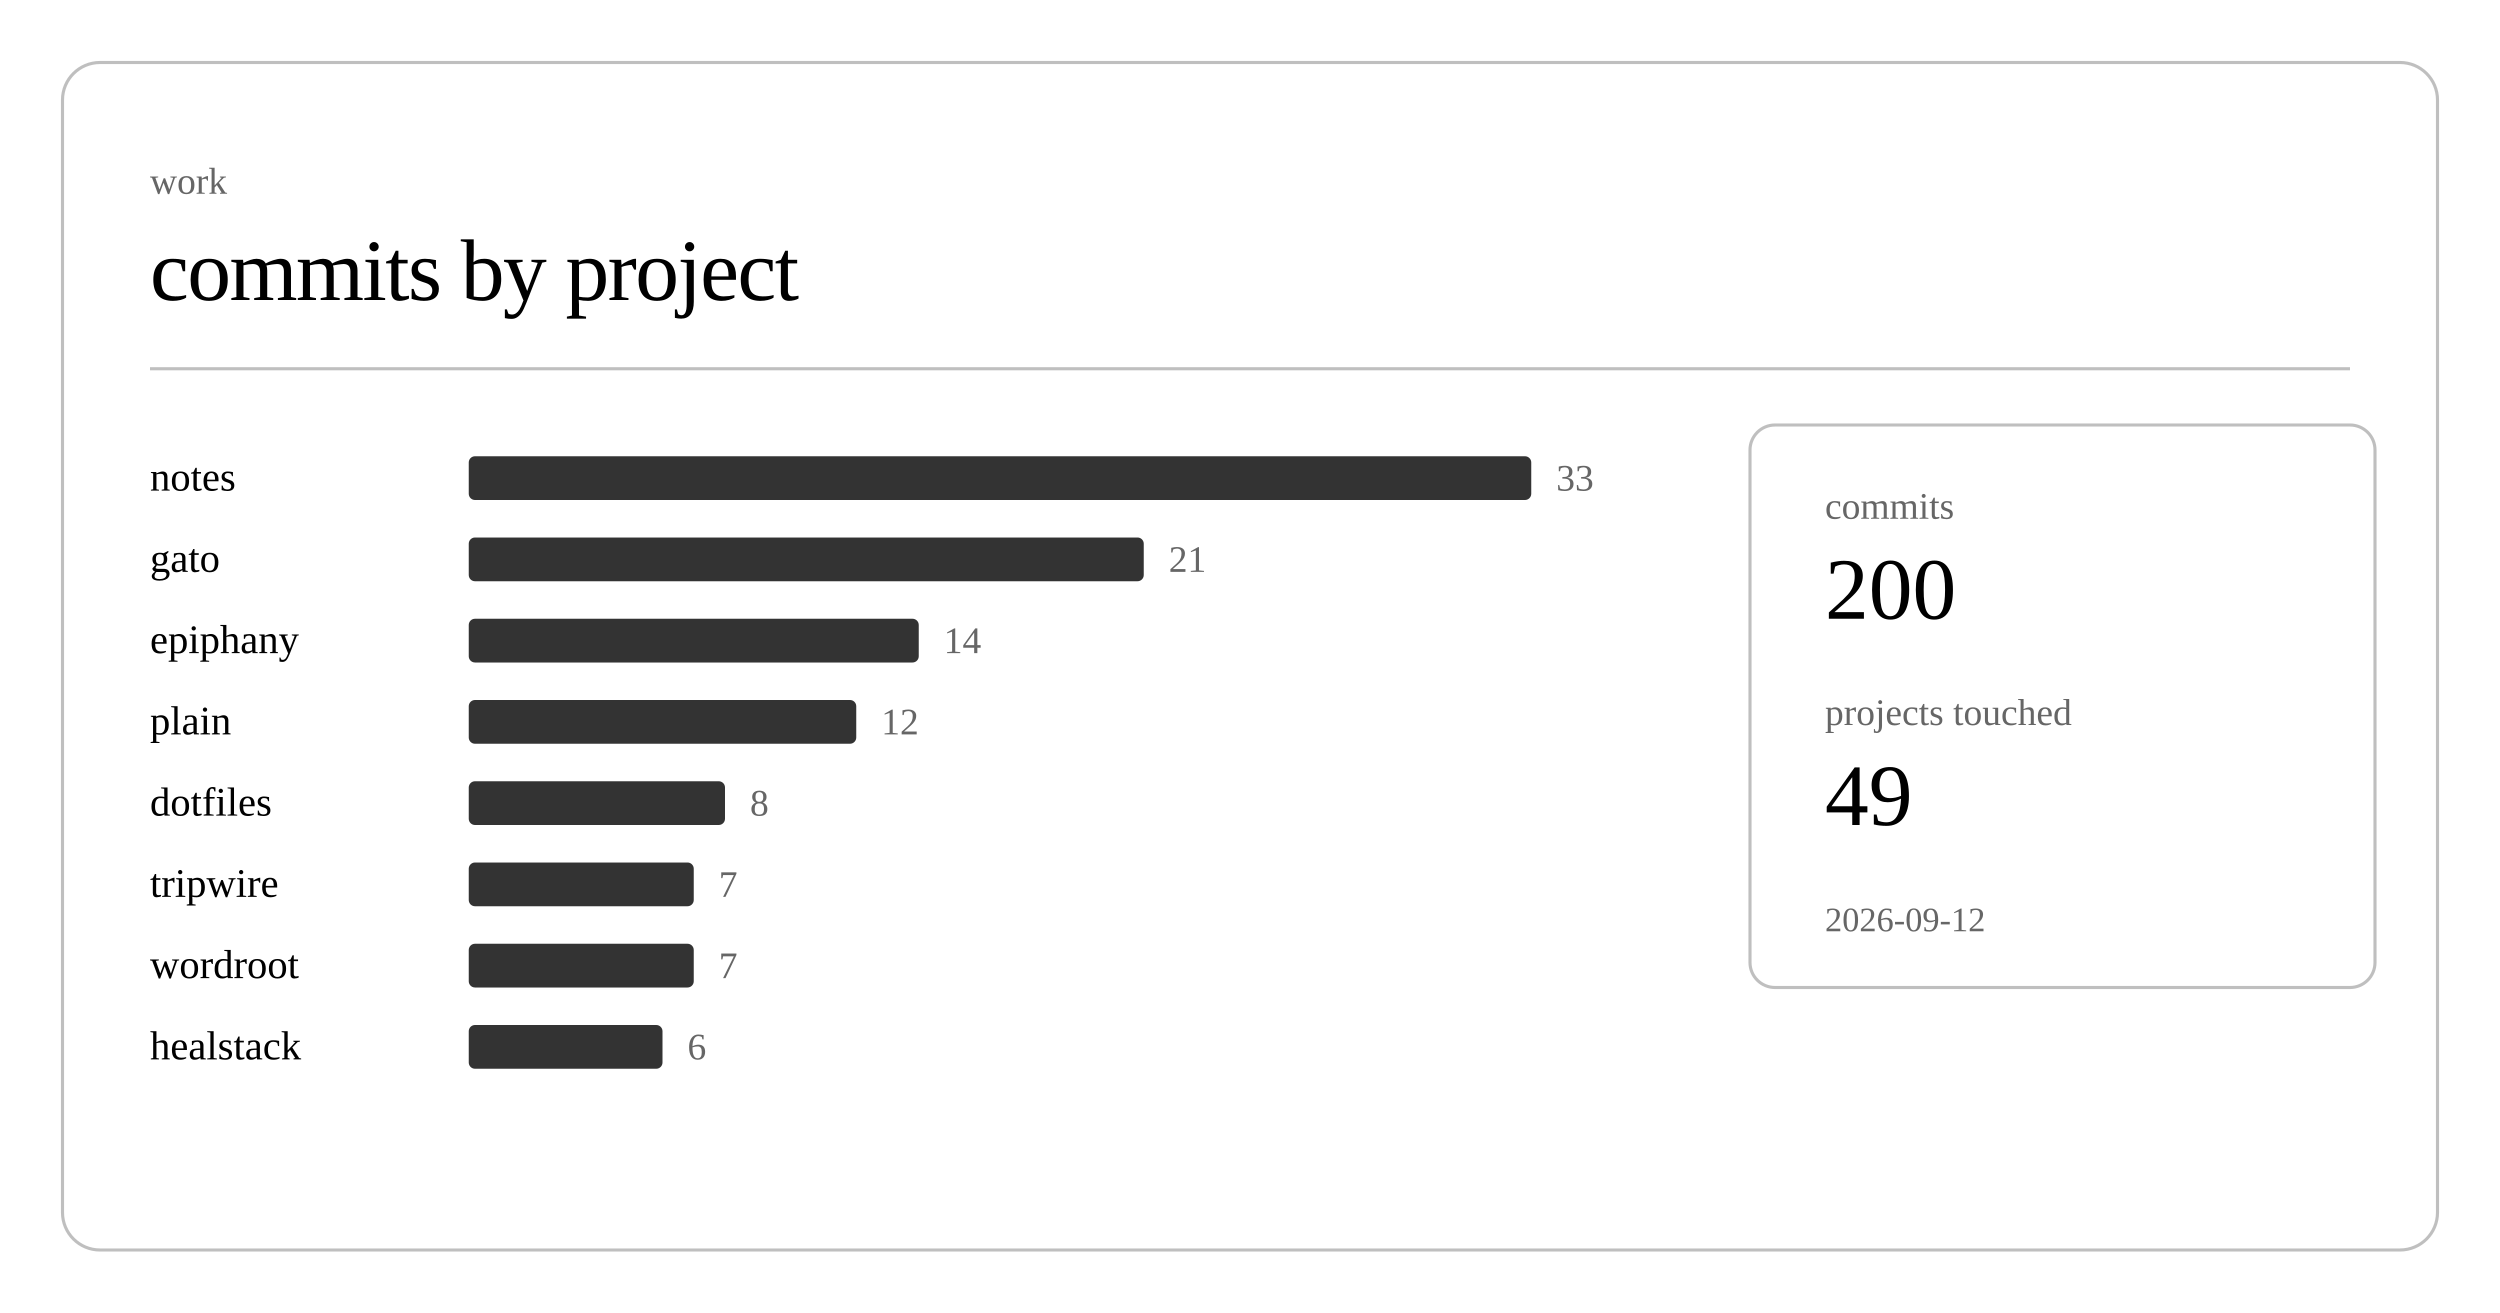
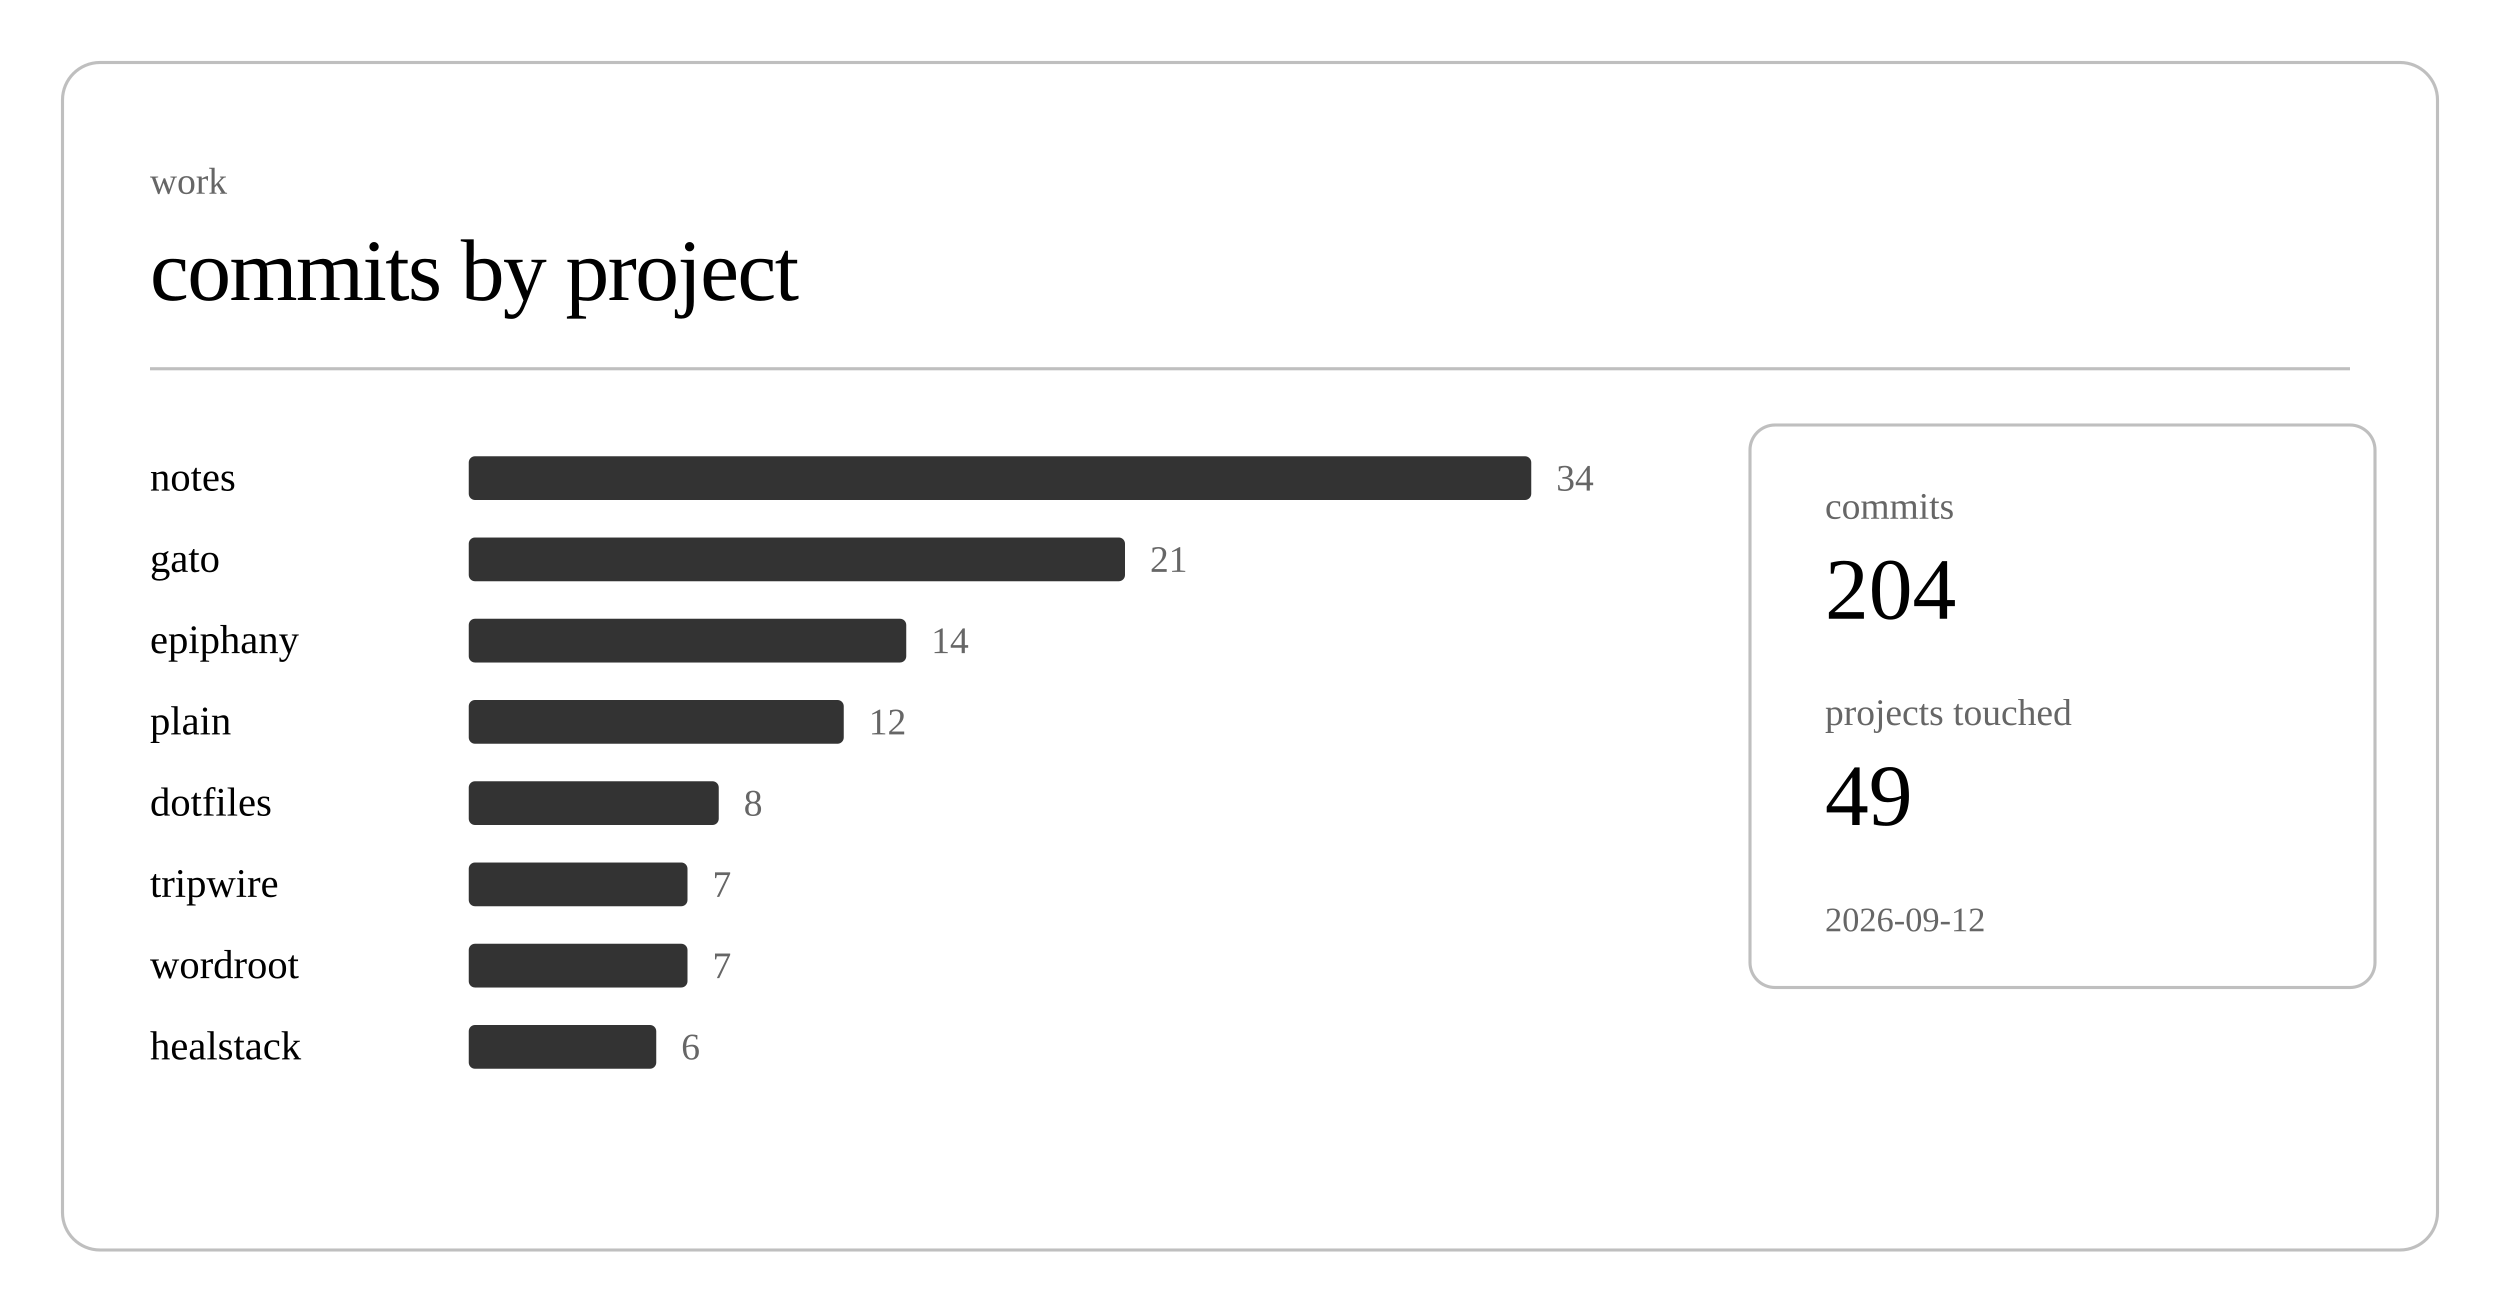
<svg xmlns="http://www.w3.org/2000/svg" class="post-header-svg" viewBox="0 0 800 420" width="800" height="420">
  <rect x="20" y="20" width="760" height="380" rx="12" ry="12" fill="none" stroke="currentColor" stroke-width="1" opacity="0.25" />
  <text fill="currentColor" x="48" y="62" font-size="12" opacity="0.6">work</text>
  <text fill="currentColor" x="48" y="96" font-size="28" font-weight="300" letter-spacing="-0.5">commits by project</text>
  <line stroke="currentColor" x1="48" y1="118" x2="752" y2="118" stroke-width="1" opacity="0.25" />
  <a href="https://github.com/nulljosh/notes">
    <text fill="currentColor" x="48" y="157" font-size="13">notes</text>
  </a>
  <rect x="150" y="146" width="340" height="14" rx="2" fill="currentColor" opacity="0.8" />
-   <text fill="currentColor" x="498" y="157" font-size="12" opacity="0.6">33</text>
+   <text fill="currentColor" x="498" y="157" font-size="12" opacity="0.6">34</text>
  <a href="https://github.com/nulljosh/gato">
    <text fill="currentColor" x="48" y="183" font-size="13">gato</text>
  </a>
-   <rect x="150" y="172" width="216" height="14" rx="2" fill="currentColor" opacity="0.8" />
-   <text fill="currentColor" x="374" y="183" font-size="12" opacity="0.6">21</text>
+   <rect x="150" y="172" width="210" height="14" rx="2" fill="currentColor" opacity="0.8" />
+   <text fill="currentColor" x="368" y="183" font-size="12" opacity="0.6">21</text>
  <a href="https://github.com/nulljosh/epiphany">
    <text fill="currentColor" x="48" y="209" font-size="13">epiphany</text>
  </a>
-   <rect x="150" y="198" width="144" height="14" rx="2" fill="currentColor" opacity="0.8" />
-   <text fill="currentColor" x="302" y="209" font-size="12" opacity="0.6">14</text>
+   <rect x="150" y="198" width="140" height="14" rx="2" fill="currentColor" opacity="0.8" />
+   <text fill="currentColor" x="298" y="209" font-size="12" opacity="0.6">14</text>
  <a href="https://github.com/nulljosh/plain">
    <text fill="currentColor" x="48" y="235" font-size="13">plain</text>
  </a>
-   <rect x="150" y="224" width="124" height="14" rx="2" fill="currentColor" opacity="0.8" />
-   <text fill="currentColor" x="282" y="235" font-size="12" opacity="0.6">12</text>
+   <rect x="150" y="224" width="120" height="14" rx="2" fill="currentColor" opacity="0.8" />
+   <text fill="currentColor" x="278" y="235" font-size="12" opacity="0.6">12</text>
  <a href="https://github.com/nulljosh/dotfiles">
    <text fill="currentColor" x="48" y="261" font-size="13">dotfiles</text>
  </a>
-   <rect x="150" y="250" width="82" height="14" rx="2" fill="currentColor" opacity="0.8" />
-   <text fill="currentColor" x="240" y="261" font-size="12" opacity="0.6">8</text>
+   <rect x="150" y="250" width="80" height="14" rx="2" fill="currentColor" opacity="0.8" />
+   <text fill="currentColor" x="238" y="261" font-size="12" opacity="0.6">8</text>
  <a href="https://github.com/nulljosh/tripwire">
    <text fill="currentColor" x="48" y="287" font-size="13">tripwire</text>
  </a>
-   <rect x="150" y="276" width="72" height="14" rx="2" fill="currentColor" opacity="0.8" />
-   <text fill="currentColor" x="230" y="287" font-size="12" opacity="0.6">7</text>
+   <rect x="150" y="276" width="70" height="14" rx="2" fill="currentColor" opacity="0.8" />
+   <text fill="currentColor" x="228" y="287" font-size="12" opacity="0.6">7</text>
  <a href="https://github.com/nulljosh/wordroot">
    <text fill="currentColor" x="48" y="313" font-size="13">wordroot</text>
  </a>
-   <rect x="150" y="302" width="72" height="14" rx="2" fill="currentColor" opacity="0.8" />
-   <text fill="currentColor" x="230" y="313" font-size="12" opacity="0.6">7</text>
+   <rect x="150" y="302" width="70" height="14" rx="2" fill="currentColor" opacity="0.8" />
+   <text fill="currentColor" x="228" y="313" font-size="12" opacity="0.6">7</text>
  <a href="https://github.com/nulljosh/healstack">
    <text fill="currentColor" x="48" y="339" font-size="13">healstack</text>
  </a>
-   <rect x="150" y="328" width="62" height="14" rx="2" fill="currentColor" opacity="0.8" />
-   <text fill="currentColor" x="220" y="339" font-size="12" opacity="0.6">6</text>
+   <rect x="150" y="328" width="60" height="14" rx="2" fill="currentColor" opacity="0.8" />
+   <text fill="currentColor" x="218" y="339" font-size="12" opacity="0.6">6</text>
  <rect x="560" y="136" width="200" height="180" rx="8" ry="8" fill="none" stroke="currentColor" stroke-width="1" opacity="0.25" />
  <text fill="currentColor" x="584" y="166" font-size="12" opacity="0.6">commits</text>
-   <text fill="currentColor" x="584" y="198" font-size="28" font-weight="500">200</text>
+   <text fill="currentColor" x="584" y="198" font-size="28" font-weight="500">204</text>
  <text fill="currentColor" x="584" y="232" font-size="12" opacity="0.6">projects touched</text>
  <text fill="currentColor" x="584" y="264" font-size="28" font-weight="500">49</text>
  <text fill="currentColor" x="584" y="298" font-size="11" opacity="0.6">2026-09-12</text>
</svg>
